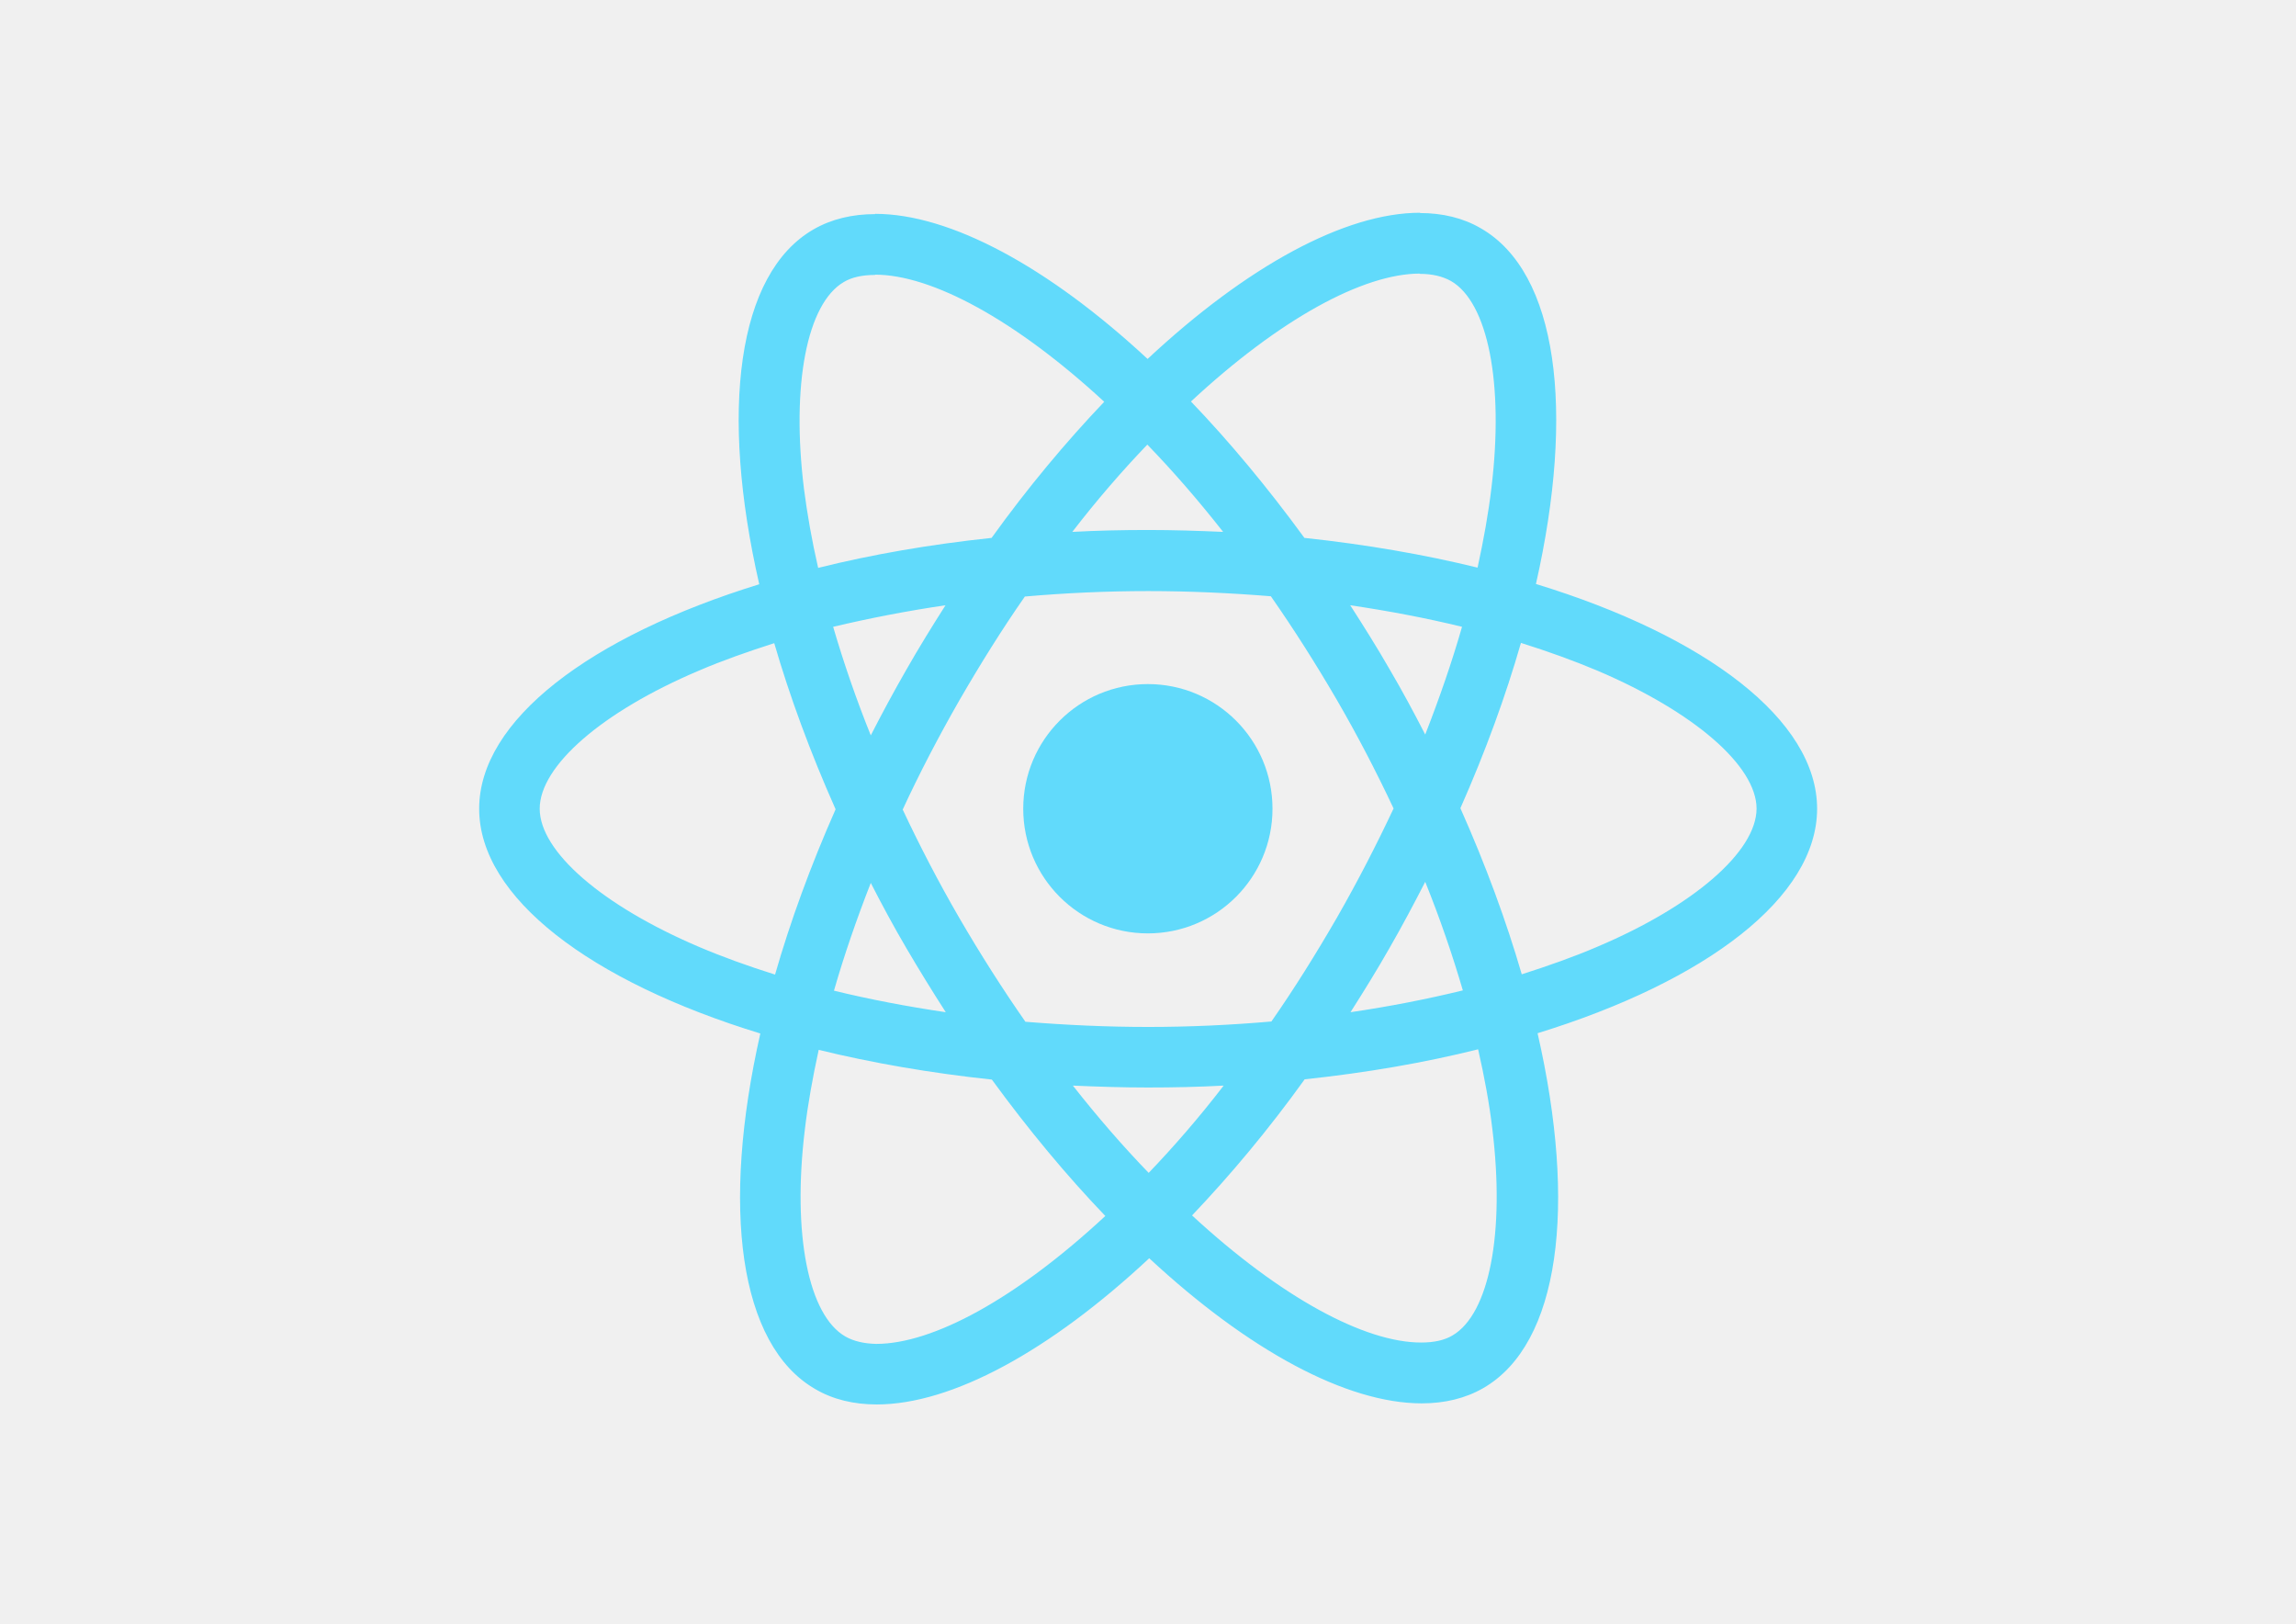
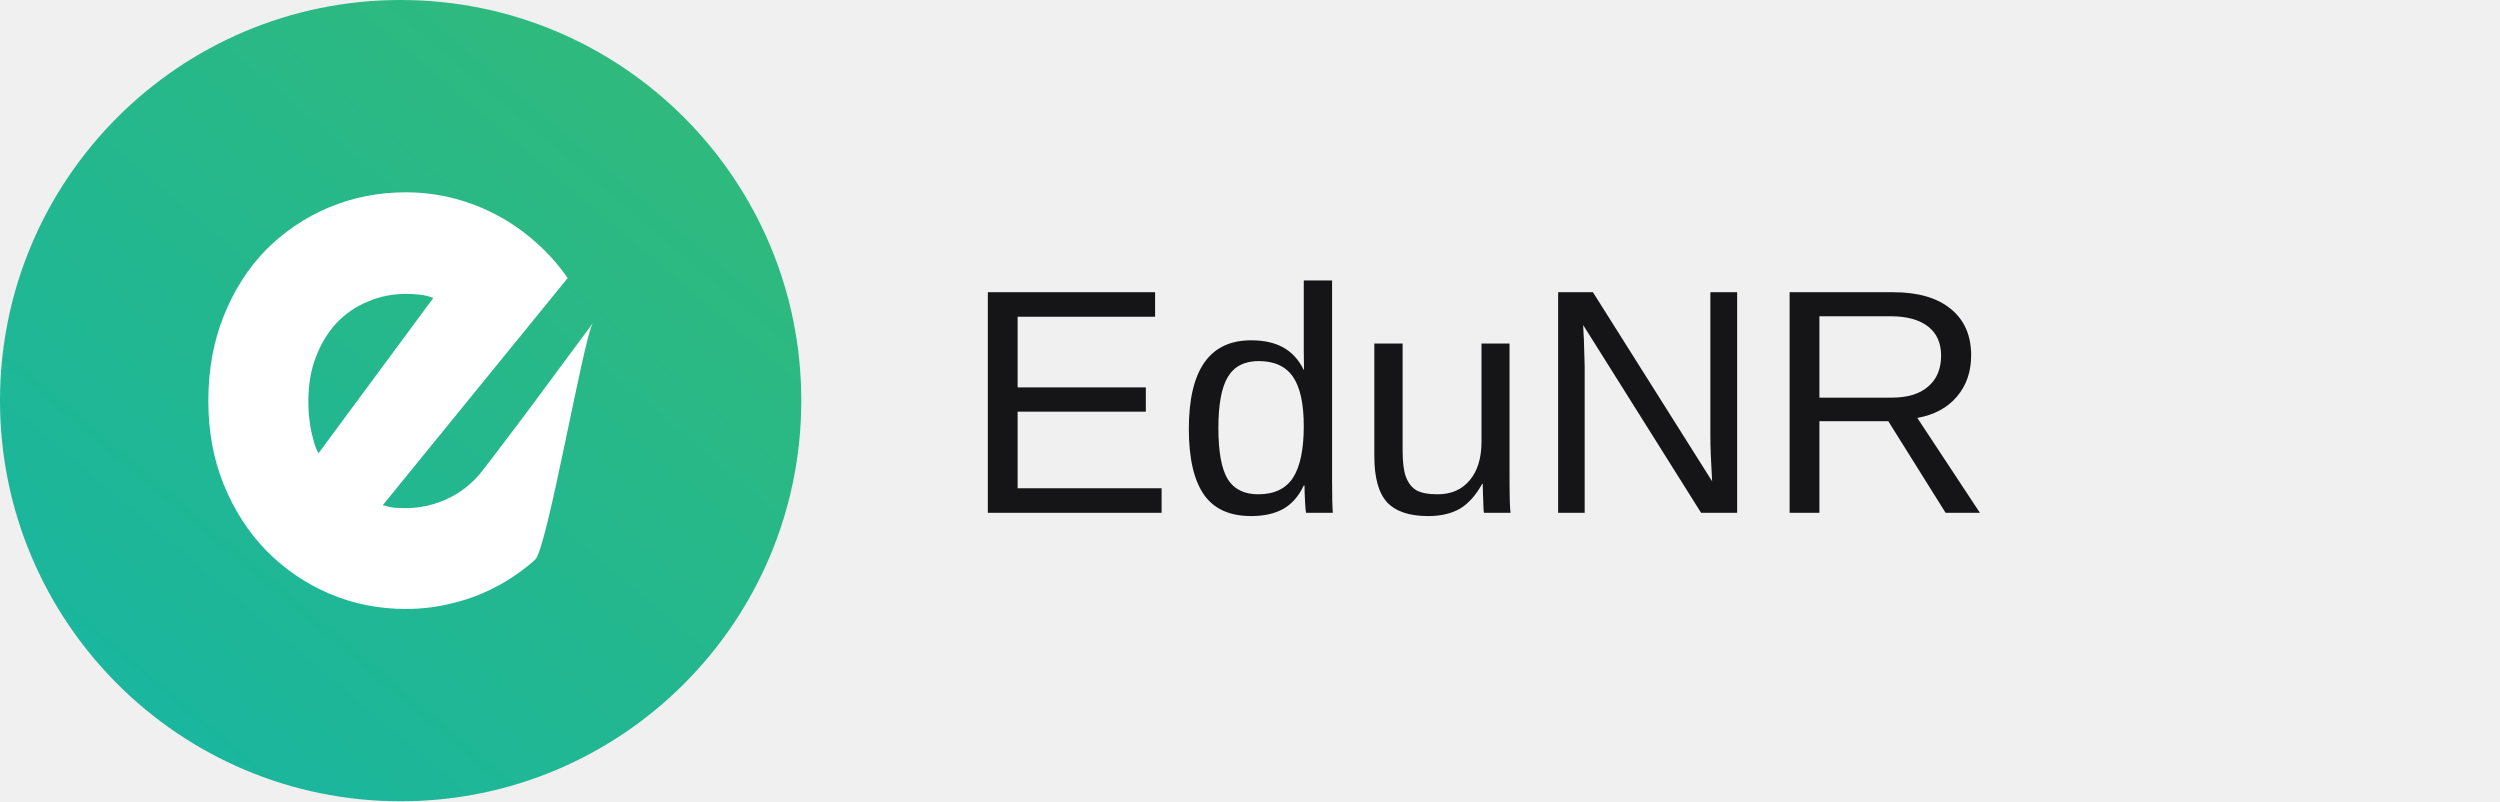
- <svg xmlns="http://www.w3.org/2000/svg" viewBox="0 0 841.9 595.3">
-   <g fill="#61DAFB">
-     <path d="M666.3 296.5c0-32.5-40.7-63.3-103.1-82.4 14.4-63.6 8-114.2-20.2-130.4-6.5-3.8-14.1-5.6-22.4-5.6v22.3c4.6 0 8.3.9 11.4 2.6 13.6 7.8 19.5 37.5 14.9 75.7-1.1 9.4-2.9 19.3-5.1 29.4-19.6-4.8-41-8.5-63.5-10.9-13.5-18.5-27.5-35.3-41.6-50 32.6-30.3 63.2-46.9 84-46.9V78c-27.5 0-63.5 19.6-99.9 53.6-36.4-33.8-72.4-53.2-99.9-53.2v22.3c20.7 0 51.4 16.5 84 46.6-14 14.7-28 31.4-41.3 49.9-22.6 2.4-44 6.1-63.6 11-2.3-10-4-19.7-5.2-29-4.7-38.2 1.1-67.9 14.6-75.8 3-1.8 6.9-2.6 11.5-2.6V78.5c-8.4 0-16 1.8-22.6 5.6-28.1 16.2-34.4 66.7-19.9 130.1-62.2 19.2-102.7 49.9-102.7 82.3 0 32.5 40.7 63.3 103.1 82.4-14.4 63.6-8 114.2 20.2 130.4 6.5 3.8 14.1 5.6 22.5 5.6 27.5 0 63.5-19.6 99.9-53.6 36.4 33.8 72.4 53.2 99.9 53.2 8.4 0 16-1.8 22.6-5.6 28.1-16.2 34.4-66.7 19.9-130.1 62-19.1 102.5-49.9 102.5-82.3zm-130.2-66.7c-3.7 12.9-8.3 26.2-13.5 39.5-4.1-8-8.4-16-13.1-24-4.6-8-9.5-15.8-14.4-23.4 14.2 2.1 27.9 4.7 41 7.9zm-45.8 106.5c-7.8 13.5-15.8 26.3-24.1 38.2-14.9 1.3-30 2-45.2 2-15.1 0-30.2-.7-45-1.9-8.3-11.9-16.4-24.6-24.2-38-7.6-13.1-14.5-26.4-20.8-39.8 6.2-13.4 13.2-26.8 20.7-39.9 7.8-13.5 15.8-26.3 24.1-38.2 14.9-1.3 30-2 45.2-2 15.1 0 30.2.7 45 1.9 8.3 11.9 16.4 24.6 24.2 38 7.6 13.1 14.5 26.4 20.8 39.8-6.3 13.4-13.2 26.8-20.7 39.9zm32.3-13c5.4 13.4 10 26.8 13.8 39.8-13.1 3.2-26.9 5.9-41.2 8 4.9-7.7 9.8-15.6 14.4-23.7 4.6-8 8.9-16.1 13-24.1zM421.2 430c-9.3-9.6-18.6-20.3-27.8-32 9 .4 18.2.7 27.5.7 9.4 0 18.7-.2 27.8-.7-9 11.7-18.3 22.4-27.5 32zm-74.4-58.9c-14.2-2.1-27.9-4.7-41-7.9 3.7-12.9 8.3-26.2 13.5-39.5 4.1 8 8.4 16 13.1 24 4.7 8 9.5 15.8 14.4 23.4zM420.7 163c9.3 9.6 18.6 20.3 27.8 32-9-.4-18.2-.7-27.5-.7-9.4 0-18.7.2-27.8.7 9-11.7 18.3-22.4 27.5-32zm-74 58.9c-4.9 7.7-9.8 15.6-14.4 23.7-4.6 8-8.9 16-13 24-5.4-13.4-10-26.8-13.8-39.8 13.1-3.1 26.9-5.8 41.2-7.9zm-90.5 125.2c-35.4-15.1-58.3-34.9-58.3-50.6 0-15.7 22.9-35.6 58.3-50.6 8.6-3.7 18-7 27.7-10.1 5.7 19.6 13.2 40 22.5 60.9-9.2 20.8-16.6 41.1-22.2 60.6-9.9-3.1-19.3-6.5-28-10.2zM310 490c-13.6-7.8-19.5-37.5-14.9-75.7 1.1-9.4 2.9-19.3 5.1-29.4 19.6 4.8 41 8.5 63.5 10.9 13.5 18.5 27.5 35.3 41.6 50-32.6 30.3-63.2 46.9-84 46.9-4.5-.1-8.3-1-11.3-2.7zm237.2-76.2c4.7 38.2-1.1 67.9-14.6 75.8-3 1.8-6.9 2.6-11.5 2.6-20.7 0-51.4-16.5-84-46.6 14-14.7 28-31.4 41.3-49.9 22.6-2.4 44-6.1 63.6-11 2.3 10.1 4.1 19.8 5.2 29.1zm38.5-66.7c-8.6 3.7-18 7-27.7 10.1-5.7-19.6-13.2-40-22.5-60.9 9.2-20.8 16.6-41.1 22.2-60.6 9.9 3.1 19.3 6.5 28.1 10.2 35.4 15.1 58.3 34.9 58.3 50.6-.1 15.7-23 35.6-58.4 50.6zM320.8 78.4z" />
-     <circle cx="420.9" cy="296.5" r="45.7" />
-     <path d="M520.5 78.1z" />
+ <svg xmlns="http://www.w3.org/2000/svg" width="156" height="50" viewBox="0 0 156 50" fill="none">
+   <g clip-path="url(#clip0_23_5)">
+     <rect width="50" height="50" rx="25" fill="url(#paint0_linear_23_5)" />
+     <path d="M23.884 31.523C24.125 31.599 24.365 31.653 24.606 31.684C24.846 31.699 25.086 31.707 25.327 31.707C25.928 31.707 26.506 31.622 27.062 31.454C27.618 31.286 28.136 31.048 28.617 30.742C29.113 30.421 29.548 30.038 29.924 29.594C30.315 29.134 33.803 24.495 33.394 25.023L37 20.154C36.429 20.981 34.145 34.264 33.394 34.922C32.658 35.581 31.855 36.14 30.983 36.599C30.127 37.058 29.218 37.403 28.256 37.633C27.31 37.877 26.333 38 25.327 38C23.629 38 22.029 37.678 20.527 37.035C19.039 36.392 17.732 35.496 16.606 34.348C15.494 33.2 14.615 31.837 13.969 30.26C13.323 28.667 13 26.922 13 25.023C13 23.078 13.323 21.302 13.969 19.694C14.615 18.087 15.494 16.716 16.606 15.583C17.732 14.45 19.039 13.569 20.527 12.942C22.029 12.314 23.629 12 25.327 12C26.333 12 27.317 12.123 28.279 12.367C29.24 12.613 30.149 12.965 31.006 13.424C31.877 13.883 32.688 14.45 33.439 15.124C34.191 15.782 34.852 16.525 35.422 17.352L23.884 31.523ZM27.039 18.592C26.754 18.485 26.468 18.416 26.183 18.385C25.913 18.355 25.627 18.339 25.327 18.339C24.485 18.339 23.689 18.5 22.938 18.822C22.202 19.128 21.556 19.572 21 20.154C20.459 20.736 20.031 21.44 19.715 22.267C19.4 23.078 19.242 23.997 19.242 25.023C19.242 25.253 19.25 25.513 19.265 25.804C19.295 26.095 19.332 26.393 19.378 26.7C19.438 26.991 19.505 27.274 19.58 27.549C19.655 27.825 19.753 28.07 19.873 28.285L27.039 18.592Z" fill="white" />
+     <text x="60" y="32" fill="#151517" font-family="Arial" font-size="20">EduNR</text>
  </g>
+   <defs>
+     <linearGradient id="paint0_linear_23_5" x1="41" y1="5.5" x2="9" y2="43.25" gradientUnits="userSpaceOnUse">
+       <stop stop-color="#2FB97D" />
+       <stop offset="1" stop-color="#1AB69D" />
+     </linearGradient>
+     <clipPath id="clip0_23_5">
+       <rect width="156" height="50" fill="white" />
+     </clipPath>
+   </defs>
</svg>
